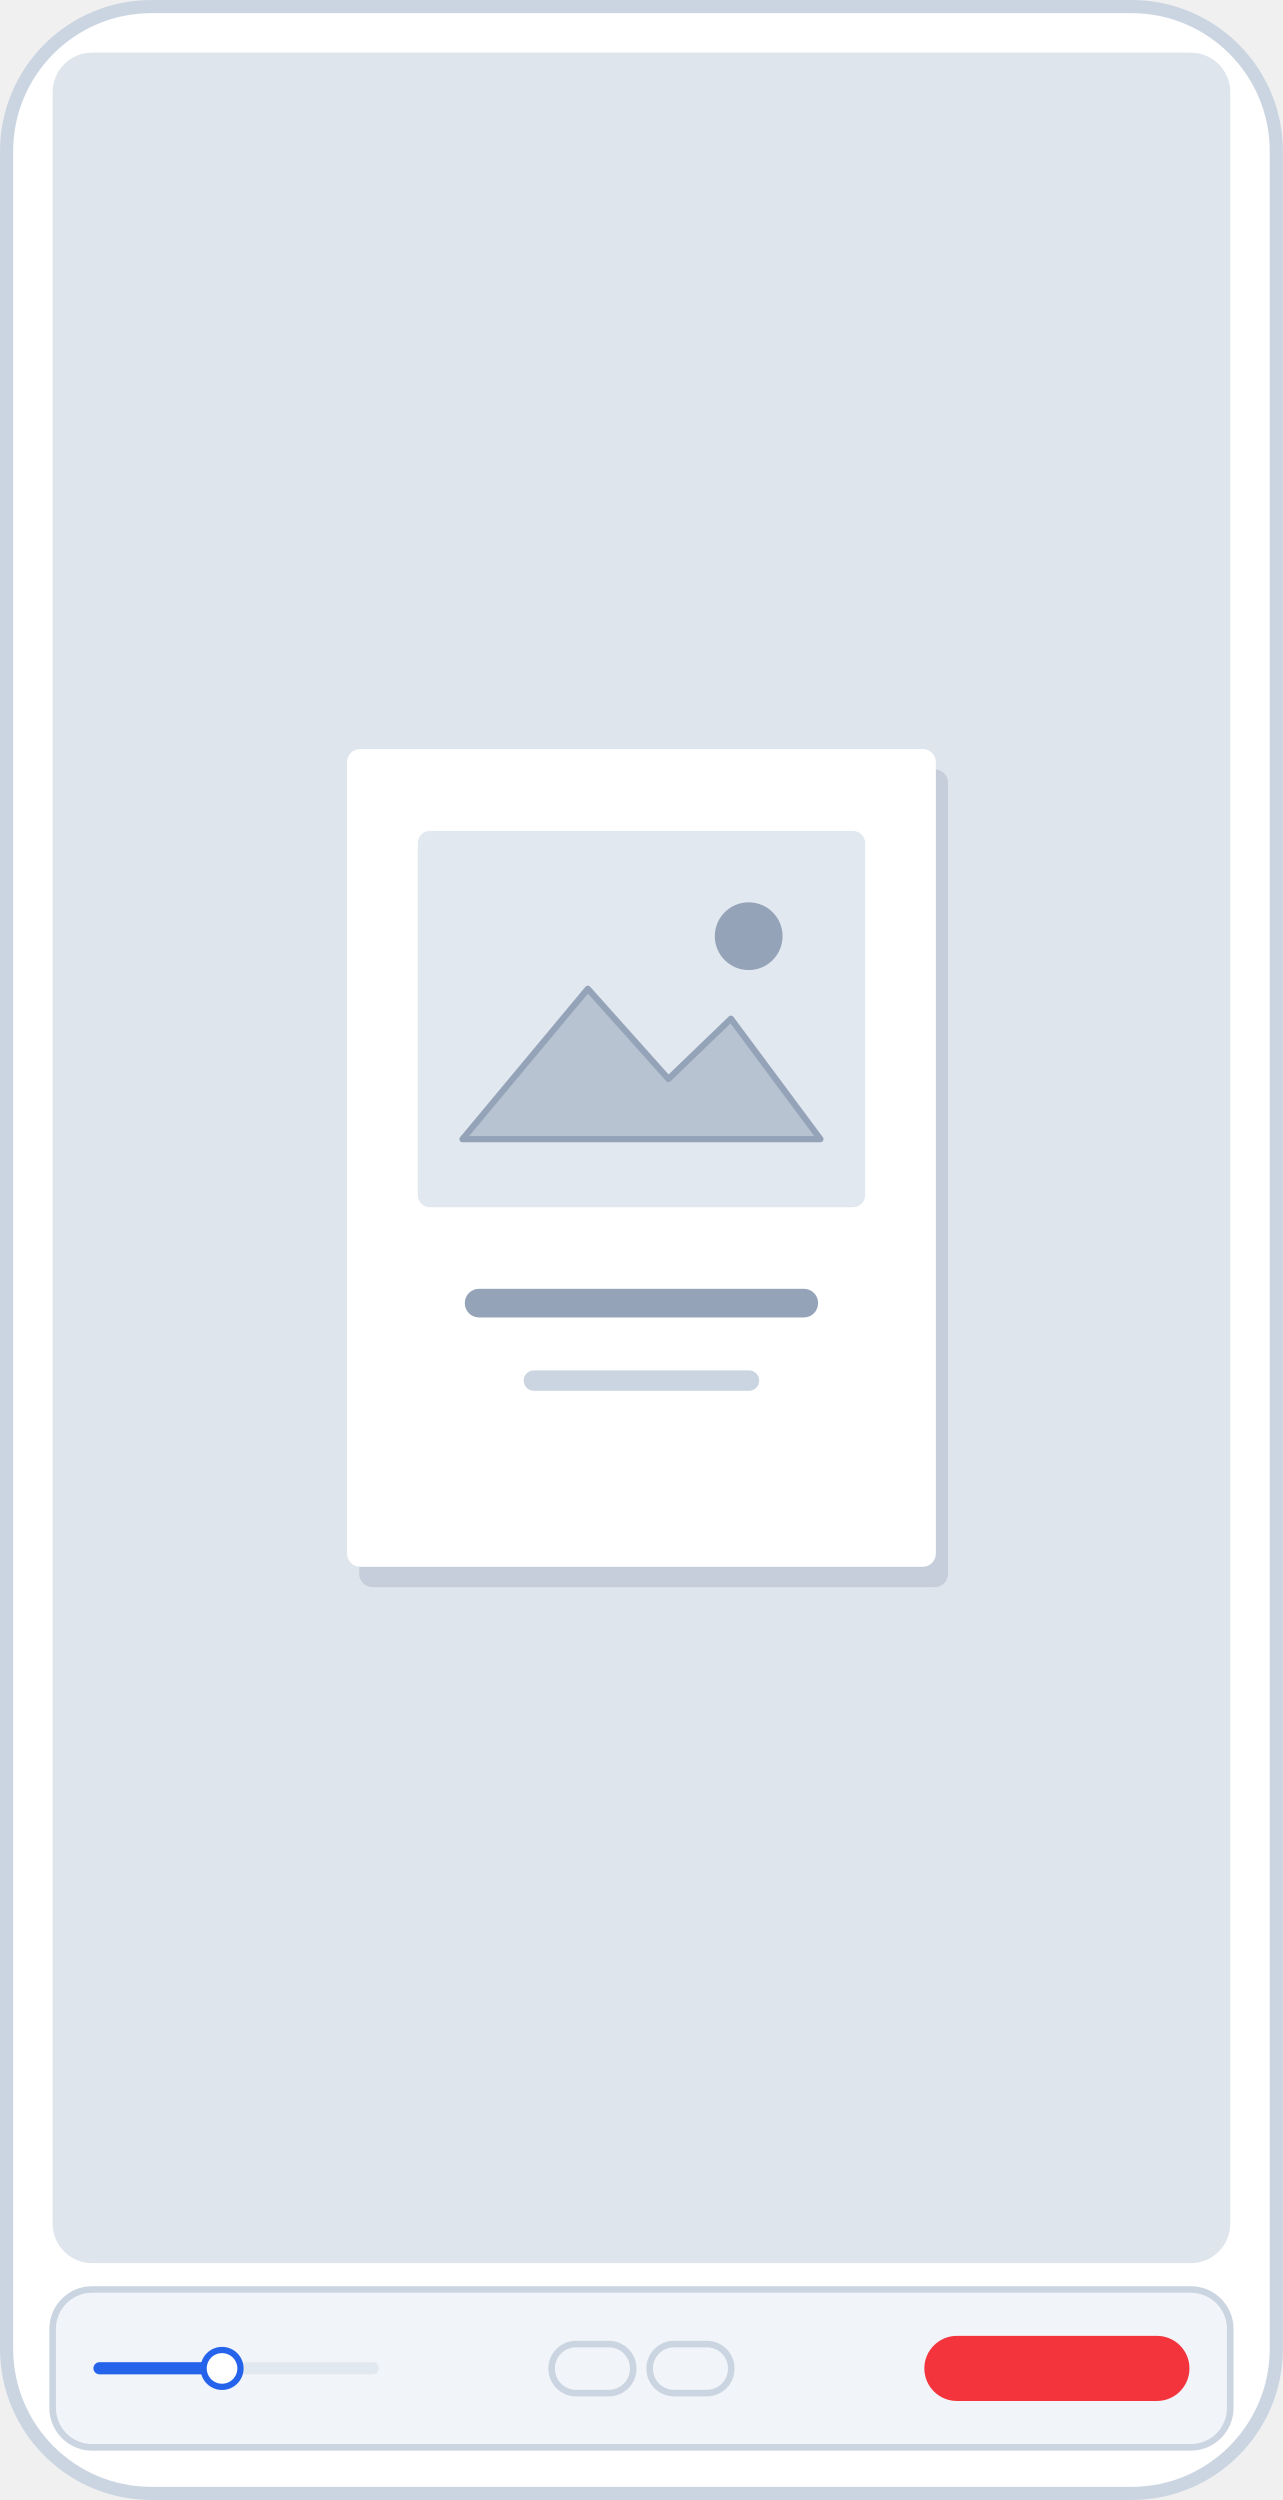
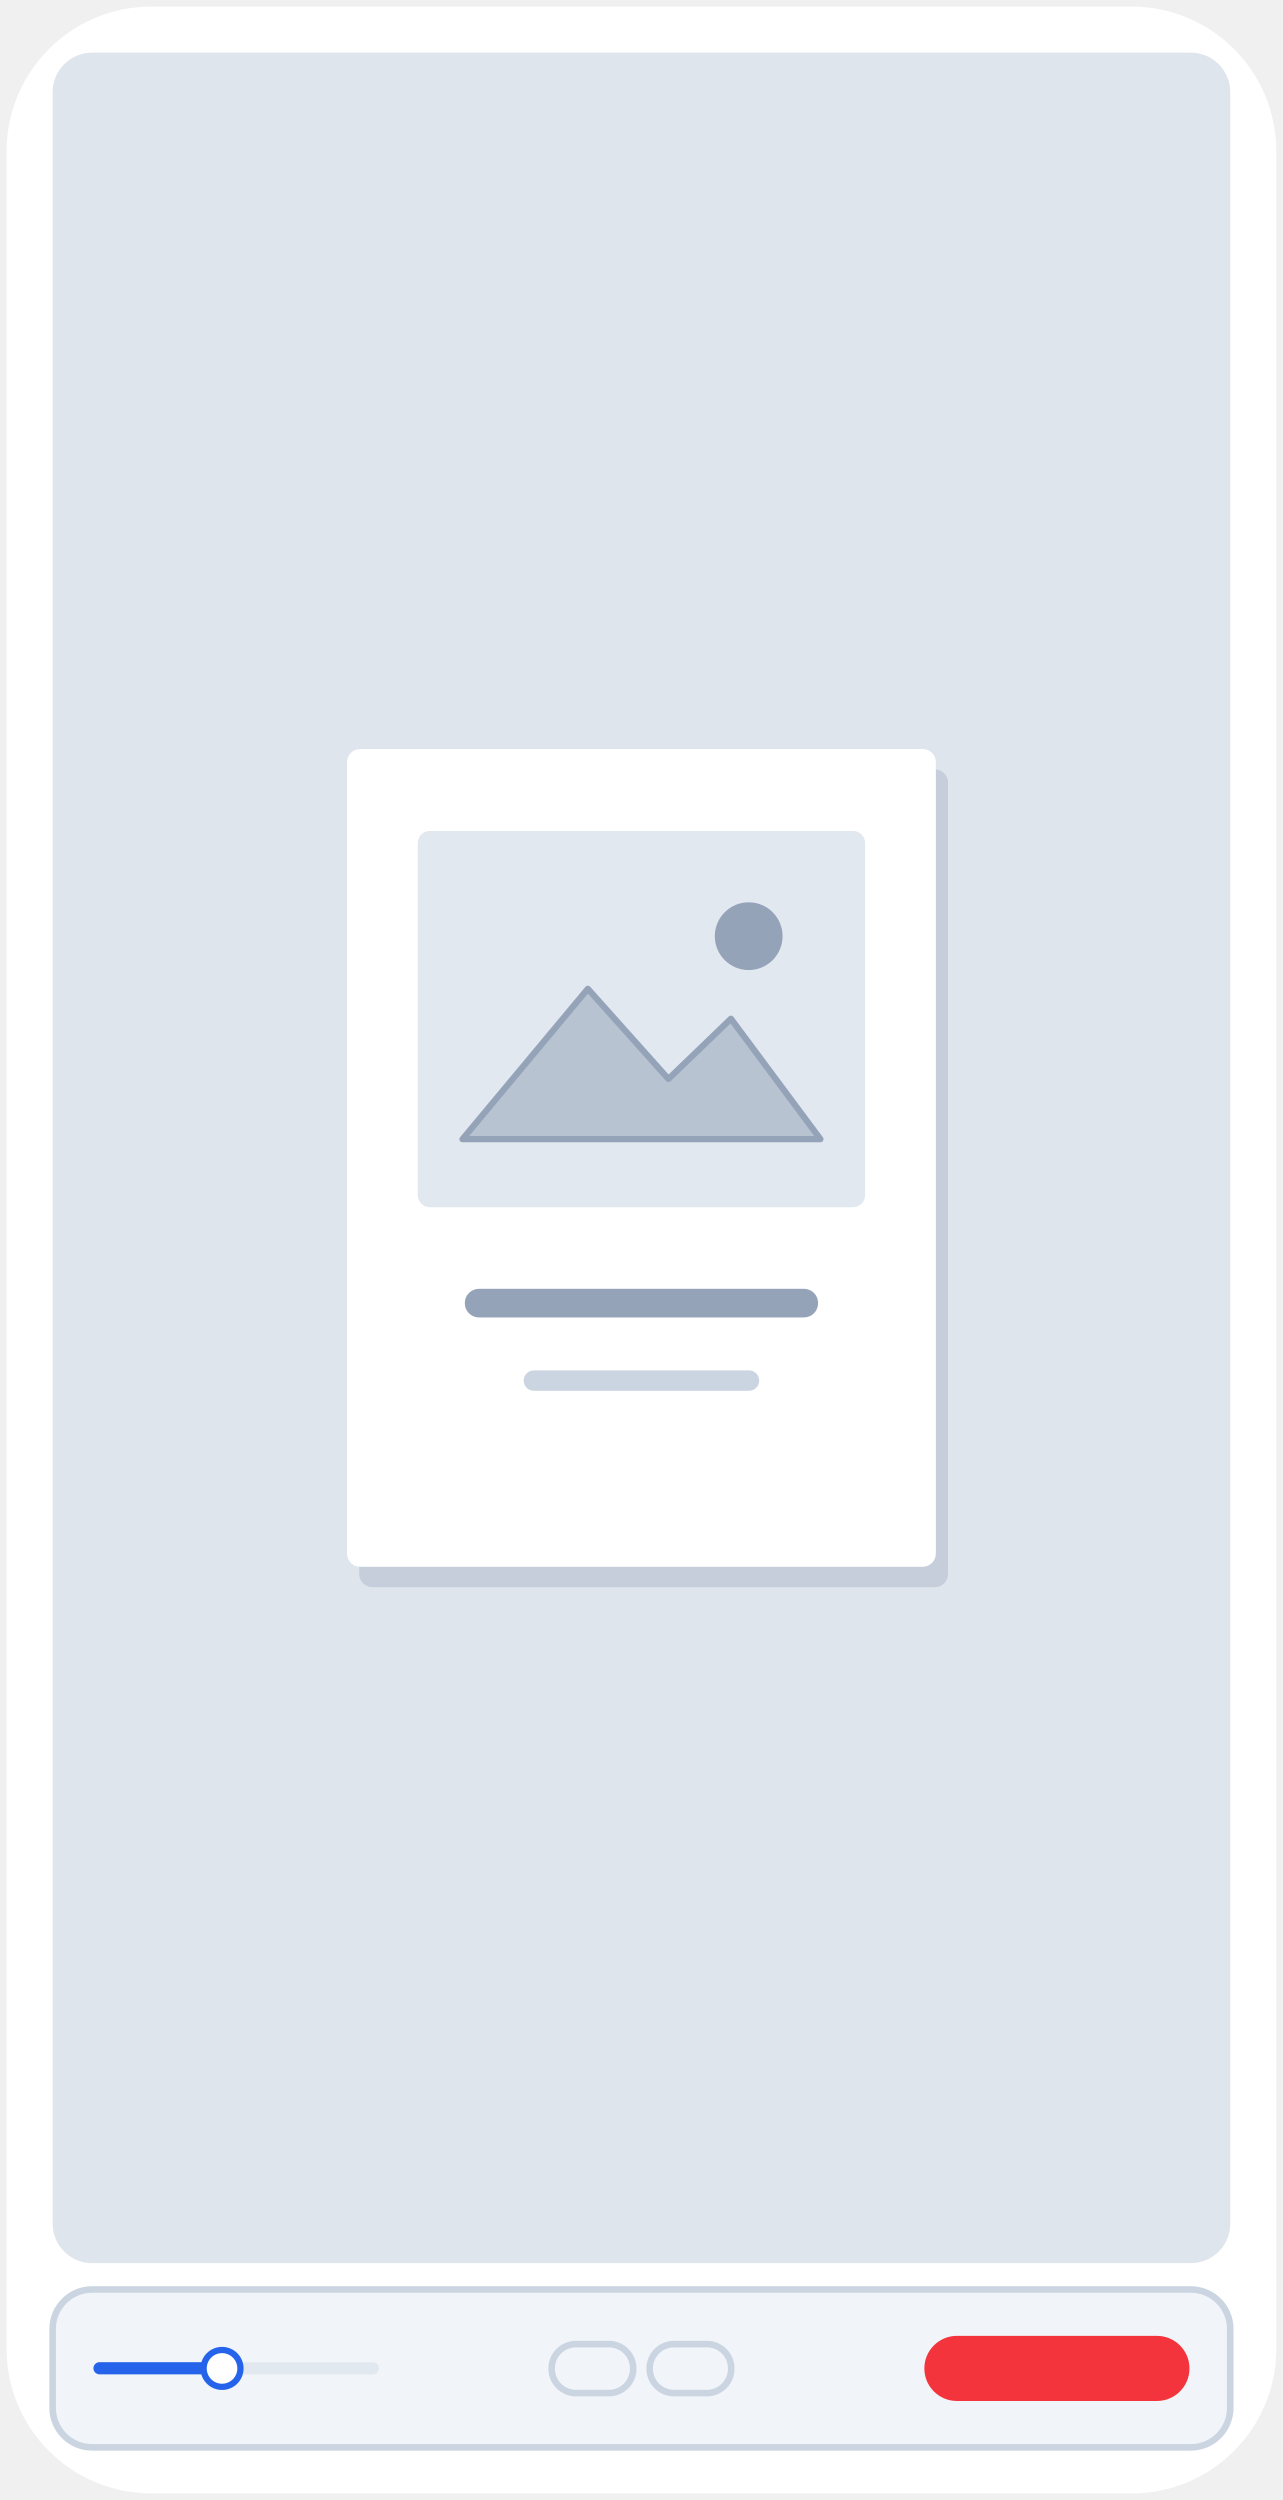
<svg xmlns="http://www.w3.org/2000/svg" viewBox="0 0 390 760" role="img">
-   <rect x="2" y="2" width="386" height="756" rx="44" fill="#ffffff" stroke="#cbd5e1" stroke-width="4" />
+   <rect x="2" y="2" width="386" height="756" rx="44" fill="#ffffff" stroke="#cbd5e1" stroke-width="0" />
  <g>
    <rect x="16" y="16" width="358" height="672" rx="12" fill="#dfe5ec" />
    <rect x="109.2" y="233.9" width="179" height="248.6" rx="4" fill="#94a3b8" fill-opacity="0.35" />
    <rect x="105.5" y="227.7" width="179" height="248.6" rx="4" fill="#ffffff" />
    <rect x="127" y="252.6" width="136" height="114.4" rx="3.7" fill="#e2e8f0" />
    <path d="M140.6 346.3 L178.7 300.6 L203.2 328 L222.2 309.7 L249.4 346.3 Z" fill="#94a3b8" fill-opacity="0.55" stroke="#94a3b8" stroke-width="1.9" stroke-linejoin="round" />
    <circle cx="227.6" cy="284.6" r="10.3" fill="#94a3b8" />
    <rect x="141.3" y="391.8" width="107.4" height="8.7" rx="4.3" fill="#94a3b8" />
    <rect x="159.2" y="416.6" width="71.6" height="6.2" rx="3.1" fill="#cbd5e1" />
  </g>
  <g>
    <rect x="16" y="696" width="358" height="48" rx="12" fill="#f1f5f9" stroke="#cbd5e1" stroke-width="2" />
    <rect x="28.4" y="718.1" width="86.8" height="3.7" rx="1.9" fill="#e2e8f0" />
    <rect x="28.4" y="718.1" width="39.1" height="3.7" rx="1.9" fill="#2563eb" />
    <circle cx="67.5" cy="720" r="5.6" fill="#ffffff" stroke="#2563eb" stroke-width="1.9" />
    <rect x="167.7" y="712.6" width="24.8" height="14.9" rx="7.4" fill="none" stroke="#cbd5e1" stroke-width="2" />
    <rect x="197.5" y="712.6" width="24.8" height="14.9" rx="7.4" fill="none" stroke="#cbd5e1" stroke-width="2" />
    <rect x="281" y="710.1" width="80.6" height="19.8" rx="9.9" fill="#f3343c" />
  </g>
</svg>
